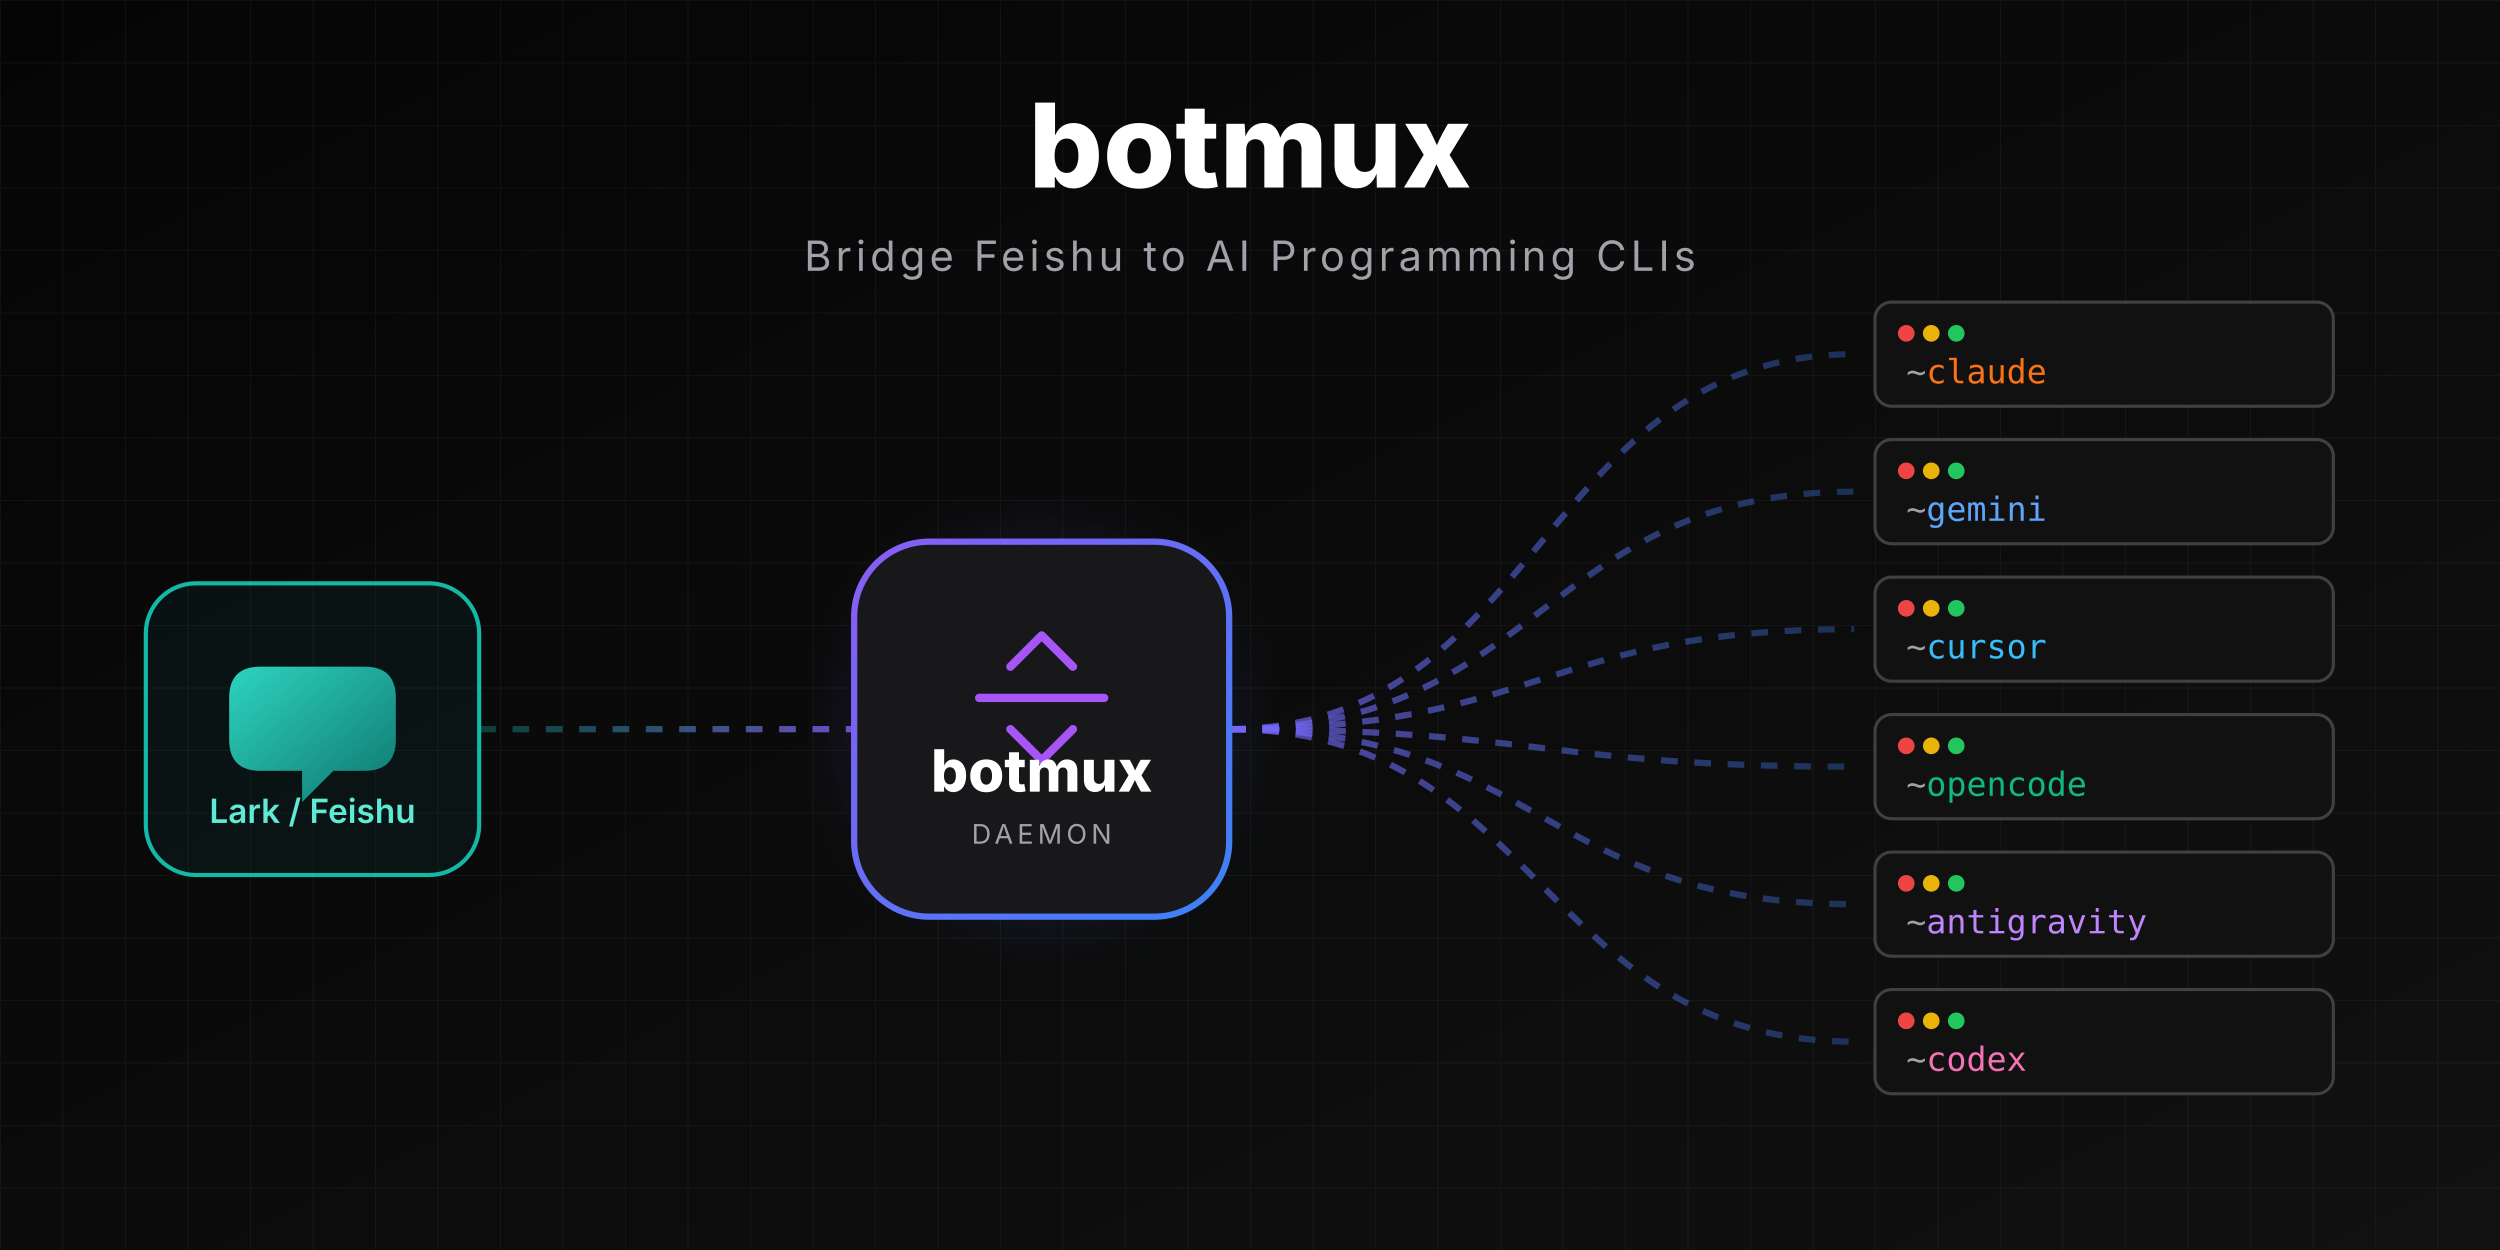
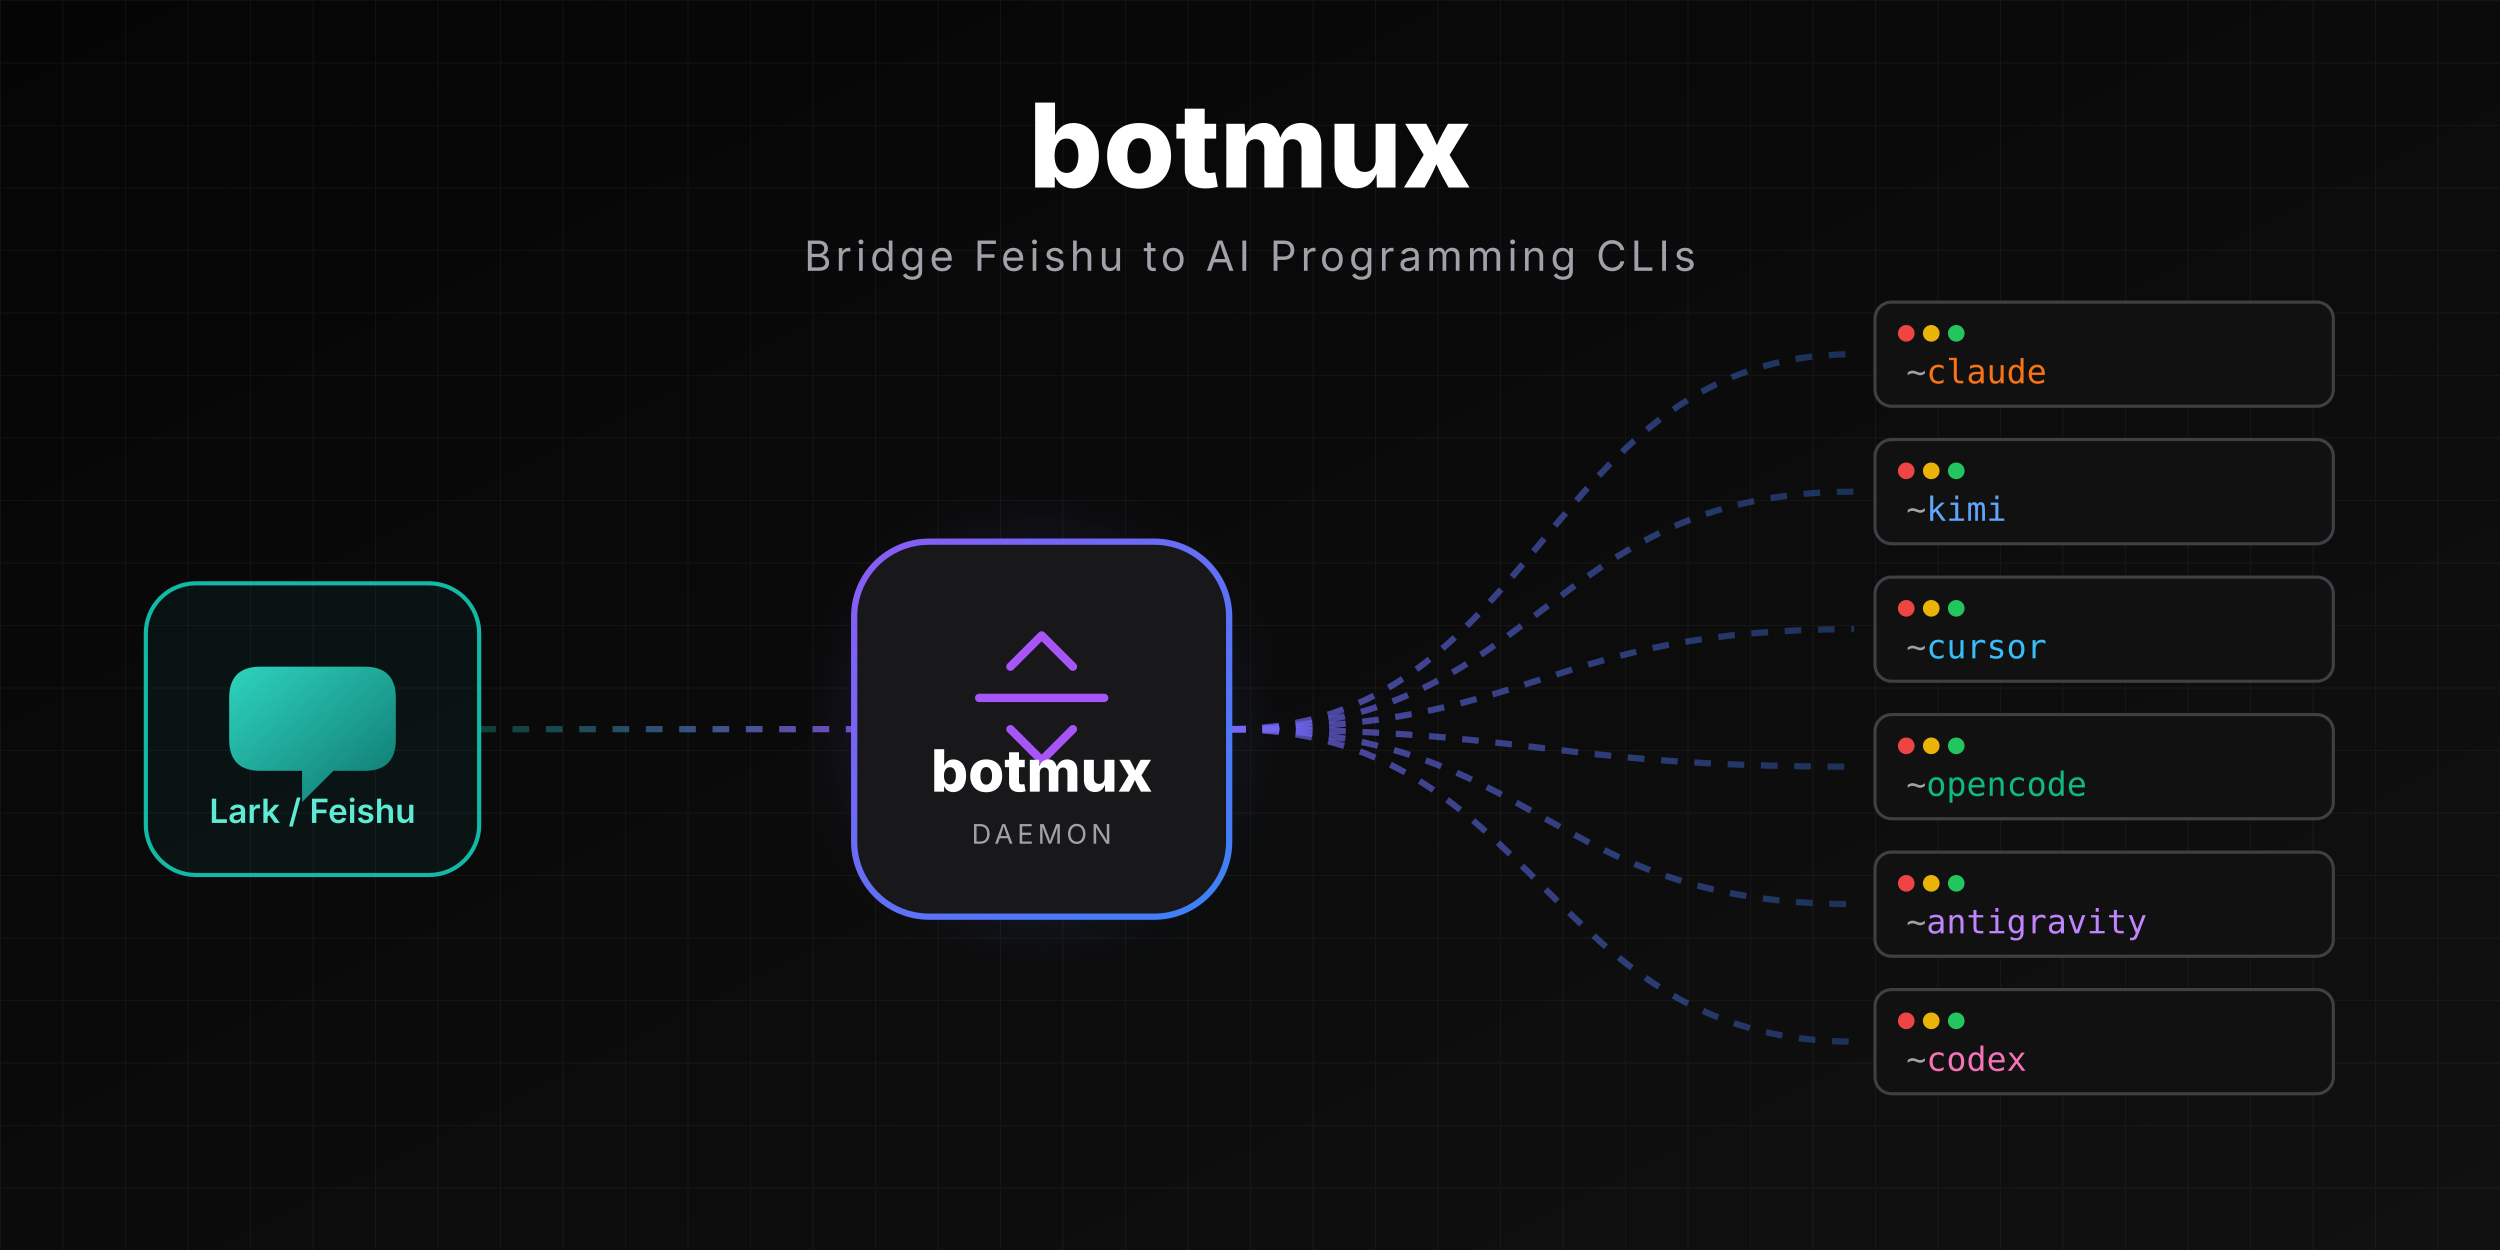
<svg xmlns="http://www.w3.org/2000/svg" viewBox="0 0 1200 600" width="100%" height="100%">
  <defs>
    <linearGradient id="bg" x1="0%" y1="0%" x2="100%" y2="100%">
      <stop offset="0%" stop-color="#050505" />
      <stop offset="100%" stop-color="#111111" />
    </linearGradient>
    <linearGradient id="hubGrad" x1="0%" y1="0%" x2="100%" y2="100%">
      <stop offset="0%" stop-color="#8b5cf6" />
      <stop offset="100%" stop-color="#3b82f6" />
    </linearGradient>
    <linearGradient id="feishuGrad" x1="0%" y1="0%" x2="100%" y2="100%">
      <stop offset="0%" stop-color="#2dd4bf" />
      <stop offset="100%" stop-color="#0f766e" />
    </linearGradient>
    <linearGradient id="lineGradLeft" x1="230" y1="350" x2="410" y2="350" gradientUnits="userSpaceOnUse">
      <stop offset="0%" stop-color="#14b8a6" stop-opacity="0.3" />
      <stop offset="100%" stop-color="#8b5cf6" stop-opacity="0.8" />
    </linearGradient>
    <linearGradient id="lineGrad" x1="500" y1="350" x2="900" y2="350" gradientUnits="userSpaceOnUse">
      <stop offset="0%" stop-color="#8b5cf6" stop-opacity="0.8" />
      <stop offset="100%" stop-color="#3b82f6" stop-opacity="0.3" />
    </linearGradient>
    <filter id="glow" x="-20%" y="-20%" width="140%" height="140%">
      <feGaussianBlur stdDeviation="20" result="blur" />
      <feComposite in="SourceGraphic" in2="blur" operator="over" />
    </filter>
    <pattern id="grid" width="30" height="30" patternUnits="userSpaceOnUse">
      <path d="M 30 0 L 0 0 0 30" fill="none" stroke="#ffffff" stroke-opacity="0.04" />
    </pattern>
    <style>
      .title { font-family: system-ui, -apple-system, sans-serif; font-size: 56px; font-weight: 800; fill: #ffffff; text-anchor: middle; }
      .subtitle { font-family: system-ui, -apple-system, sans-serif; font-size: 20px; font-weight: 400; fill: #a1a1aa; text-anchor: middle; letter-spacing: 2px; }
      .node-text { font-family: system-ui, -apple-system, sans-serif; font-size: 16px; font-weight: 600; text-anchor: middle; }
      .bot-text { font-family: ui-monospace, 'Cascadia Code', 'JetBrains Mono', 'Fira Code', monospace; font-size: 16px; font-weight: 500; }
      .path-line { animation: dash 20s linear infinite; }
      @keyframes dash { to { stroke-dashoffset: -1000; } }
    </style>
  </defs>
  <rect width="1200" height="600" fill="url(#bg)" />
  <rect width="1200" height="600" fill="url(#grid)" />
  <text x="600" y="90" class="title">botmux</text>
  <text x="600" y="130" class="subtitle">Bridge Feishu to AI Programming CLIs</text>
  <path d="M 230 350 L 410 350" fill="none" stroke="url(#lineGradLeft)" stroke-width="3" stroke-dasharray="8 8" class="path-line" />
  <g fill="none" stroke="url(#lineGrad)" stroke-width="3" stroke-dasharray="8 8" class="path-line">
    <path d="M 590 350 C 740 350 740 170 890 170" />
    <path d="M 590 350 C 740 350 740 236 890 236" />
    <path d="M 590 350 C 740 350 740 302 890 302" />
    <path d="M 590 350 C 740 350 740 368 890 368" />
    <path d="M 590 350 C 740 350 740 434 890 434" />
    <path d="M 590 350 C 740 350 740 500 890 500" />
  </g>
  <g transform="translate(500, 350)">
    <circle cx="0" cy="0" r="80" fill="url(#hubGrad)" filter="url(#glow)" opacity="0.3" />
    <rect x="-90" y="-90" width="180" height="180" rx="36" fill="#18181b" stroke="url(#hubGrad)" stroke-width="3" />
    <g transform="translate(0, -15)">
      <path d="M -30 0 L 30 0 M -15 -15 L 0 -30 L 15 -15 M -15 15 L 0 30 L 15 15" fill="none" stroke="#a855f7" stroke-width="4" stroke-linecap="round" stroke-linejoin="round" />
    </g>
    <text x="0" y="30" class="title" style="font-size: 28px;">botmux</text>
    <text x="0" y="55" class="subtitle" style="font-size: 13px; letter-spacing: 2px;">DAEMON</text>
  </g>
  <g transform="translate(150, 350)">
    <rect x="-80" y="-70" width="160" height="140" rx="24" fill="#0f766e" fill-opacity="0.1" stroke="#14b8a6" stroke-width="2" />
    <path d="M -25 -30 h 50 c 10 0 15 5 15 15 v 20 c 0 10 -5 15 -15 15 h -15 l -15 15 v -15 h -20 c -10 0 -15 -5 -15 -15 v -20 c 0 -10 5 -15 15 -15 z" fill="url(#feishuGrad)" />
    <text x="0" y="45" class="node-text" fill="#5eead4">Lark / Feishu</text>
  </g>
  <g transform="translate(900, 170)">
    <rect x="0" y="-25" width="220" height="50" rx="8" fill="#111111" stroke="#3f3f46" stroke-width="1.5" />
    <circle cx="15" cy="-10" r="4" fill="#ef4444" />
    <circle cx="27" cy="-10" r="4" fill="#eab308" />
    <circle cx="39" cy="-10" r="4" fill="#22c55e" />
    <text x="15" y="14" class="bot-text" fill="#f97316">
      <tspan fill="#a1a1aa">~ </tspan>claude</text>
  </g>
  <g transform="translate(900, 236)">
    <rect x="0" y="-25" width="220" height="50" rx="8" fill="#111111" stroke="#3f3f46" stroke-width="1.5" />
    <circle cx="15" cy="-10" r="4" fill="#ef4444" />
    <circle cx="27" cy="-10" r="4" fill="#eab308" />
    <circle cx="39" cy="-10" r="4" fill="#22c55e" />
    <text x="15" y="14" class="bot-text" fill="#60a5fa">
-       <tspan fill="#a1a1aa">~ </tspan>gemini</text>
+       <tspan fill="#a1a1aa">~ </tspan>kimi</text>
  </g>
  <g transform="translate(900, 302)">
    <rect x="0" y="-25" width="220" height="50" rx="8" fill="#111111" stroke="#3f3f46" stroke-width="1.5" />
    <circle cx="15" cy="-10" r="4" fill="#ef4444" />
    <circle cx="27" cy="-10" r="4" fill="#eab308" />
    <circle cx="39" cy="-10" r="4" fill="#22c55e" />
    <text x="15" y="14" class="bot-text" fill="#38bdf8">
      <tspan fill="#a1a1aa">~ </tspan>cursor</text>
  </g>
  <g transform="translate(900, 368)">
    <rect x="0" y="-25" width="220" height="50" rx="8" fill="#111111" stroke="#3f3f46" stroke-width="1.5" />
    <circle cx="15" cy="-10" r="4" fill="#ef4444" />
    <circle cx="27" cy="-10" r="4" fill="#eab308" />
    <circle cx="39" cy="-10" r="4" fill="#22c55e" />
    <text x="15" y="14" class="bot-text" fill="#10b981">
      <tspan fill="#a1a1aa">~ </tspan>opencode</text>
  </g>
  <g transform="translate(900, 434)">
    <rect x="0" y="-25" width="220" height="50" rx="8" fill="#111111" stroke="#3f3f46" stroke-width="1.5" />
    <circle cx="15" cy="-10" r="4" fill="#ef4444" />
    <circle cx="27" cy="-10" r="4" fill="#eab308" />
    <circle cx="39" cy="-10" r="4" fill="#22c55e" />
    <text x="15" y="14" class="bot-text" fill="#c084fc">
      <tspan fill="#a1a1aa">~ </tspan>antigravity</text>
  </g>
  <g transform="translate(900, 500)">
    <rect x="0" y="-25" width="220" height="50" rx="8" fill="#111111" stroke="#3f3f46" stroke-width="1.5" />
    <circle cx="15" cy="-10" r="4" fill="#ef4444" />
    <circle cx="27" cy="-10" r="4" fill="#eab308" />
    <circle cx="39" cy="-10" r="4" fill="#22c55e" />
    <text x="15" y="14" class="bot-text" fill="#f472b6">
      <tspan fill="#a1a1aa">~ </tspan>codex</text>
  </g>
</svg>
